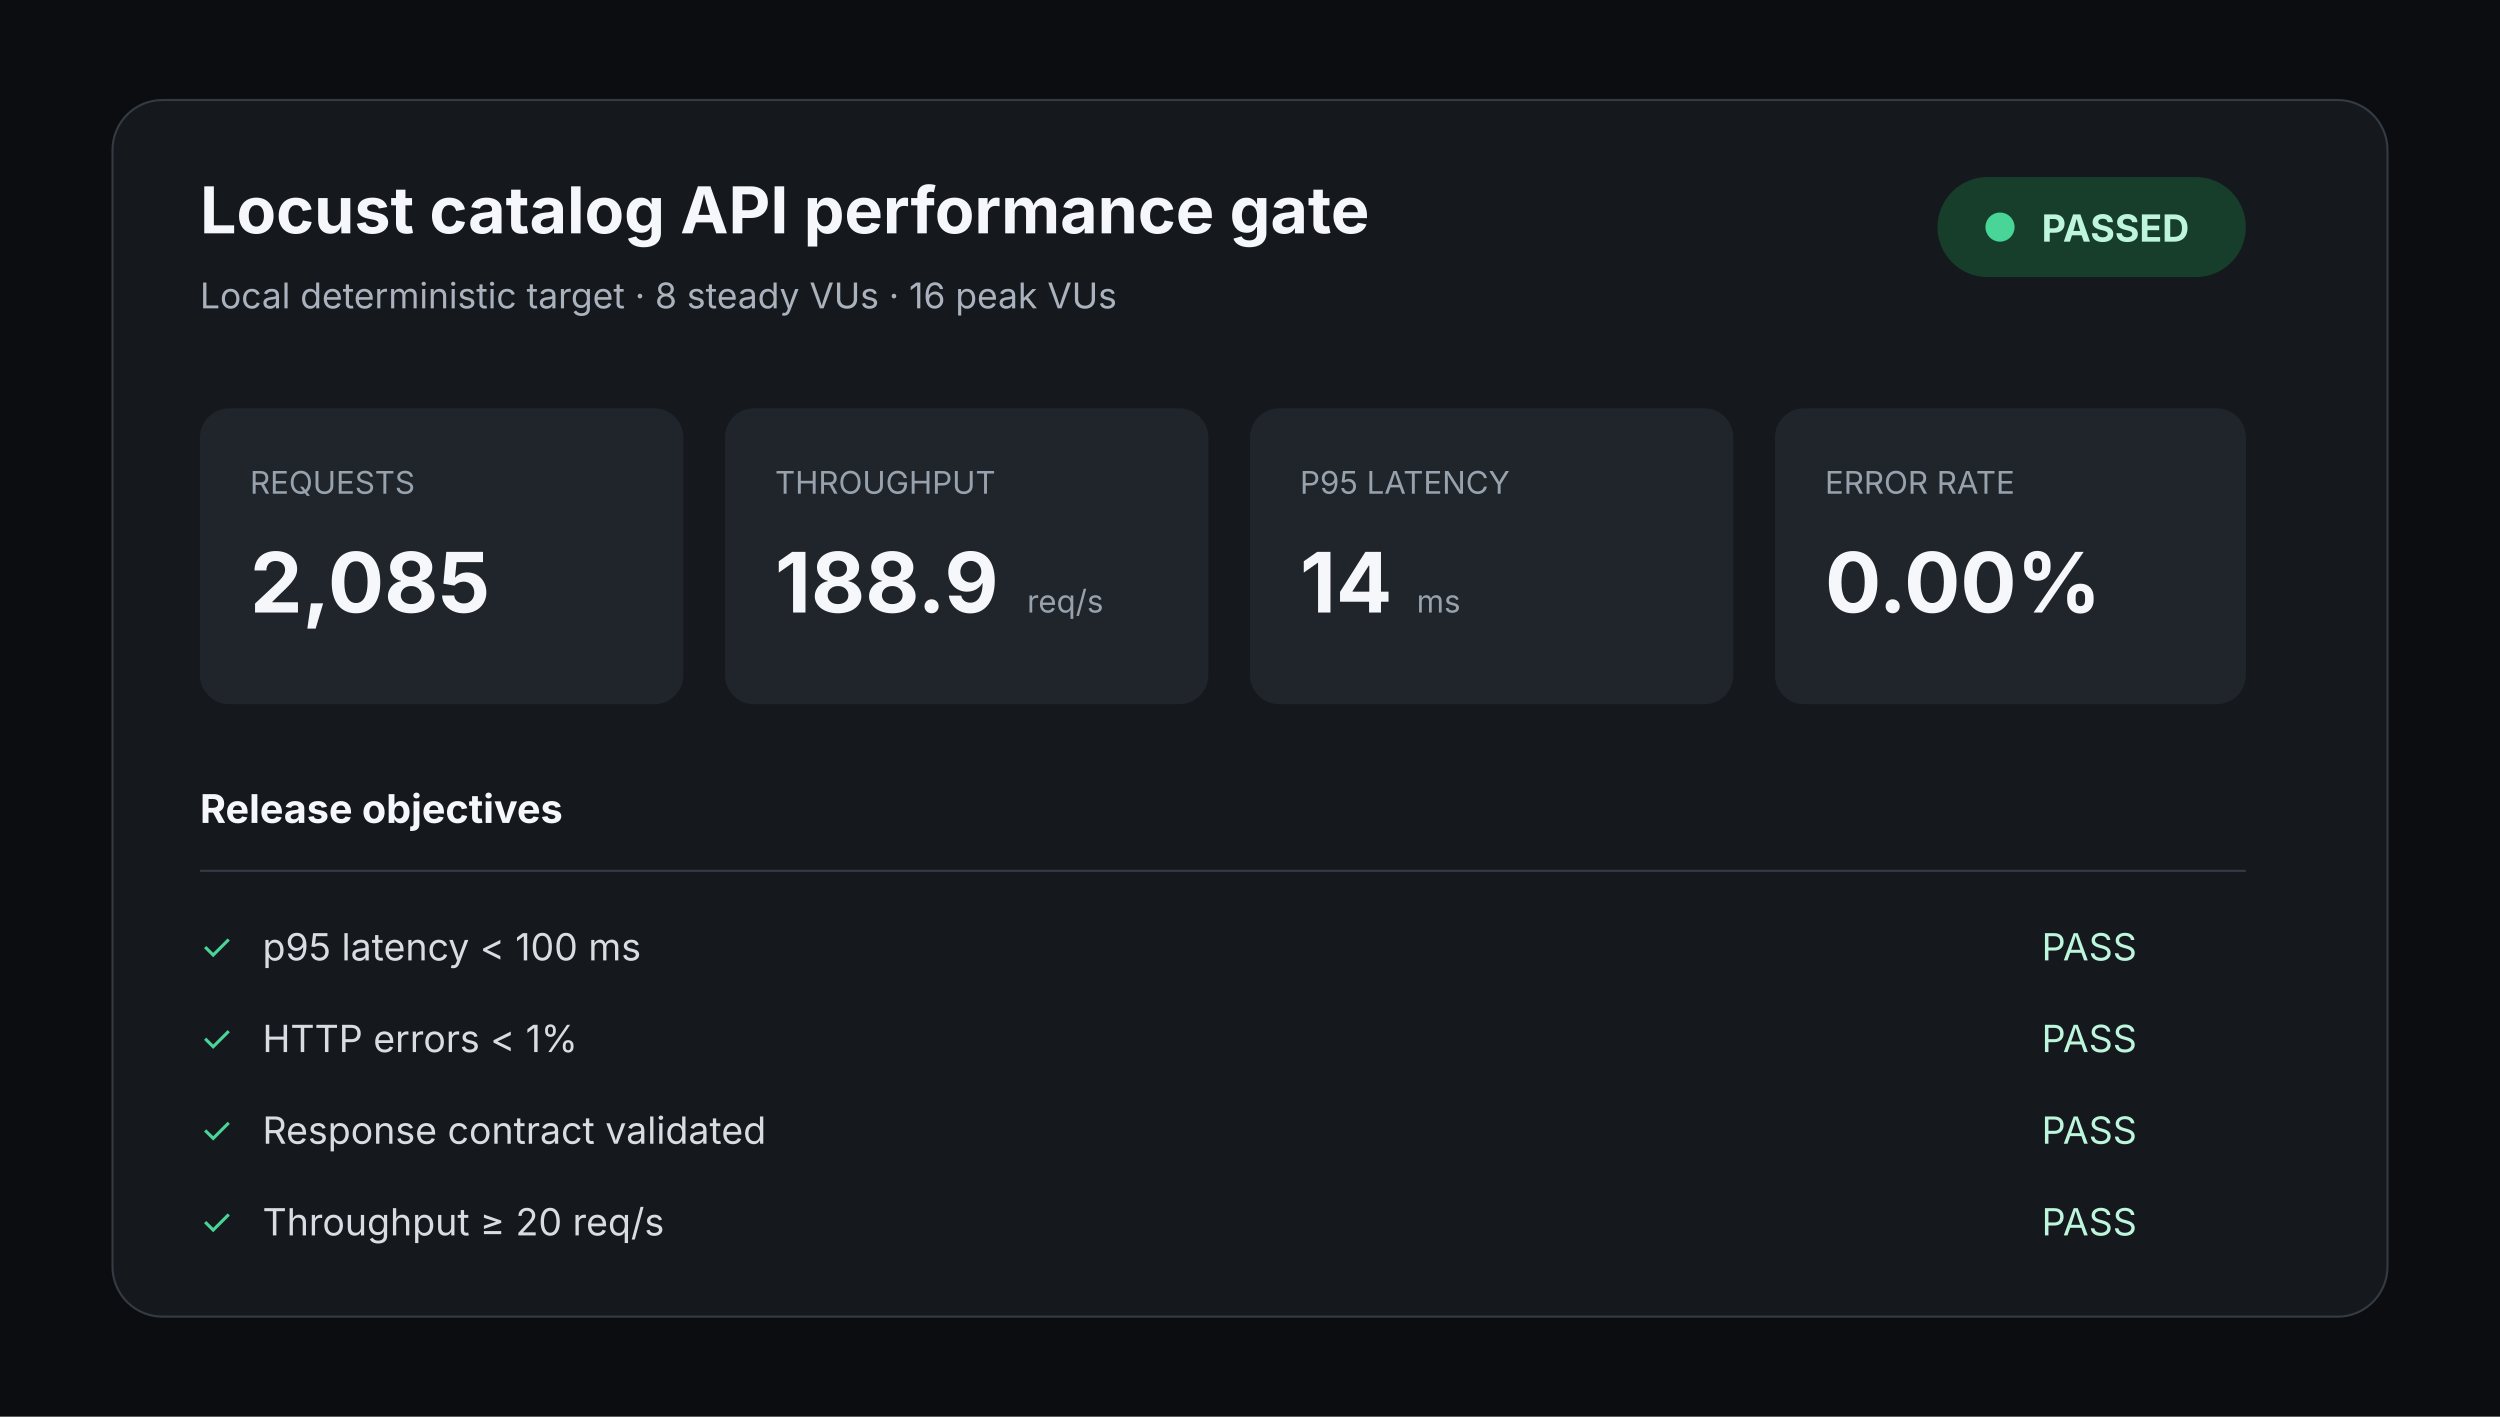
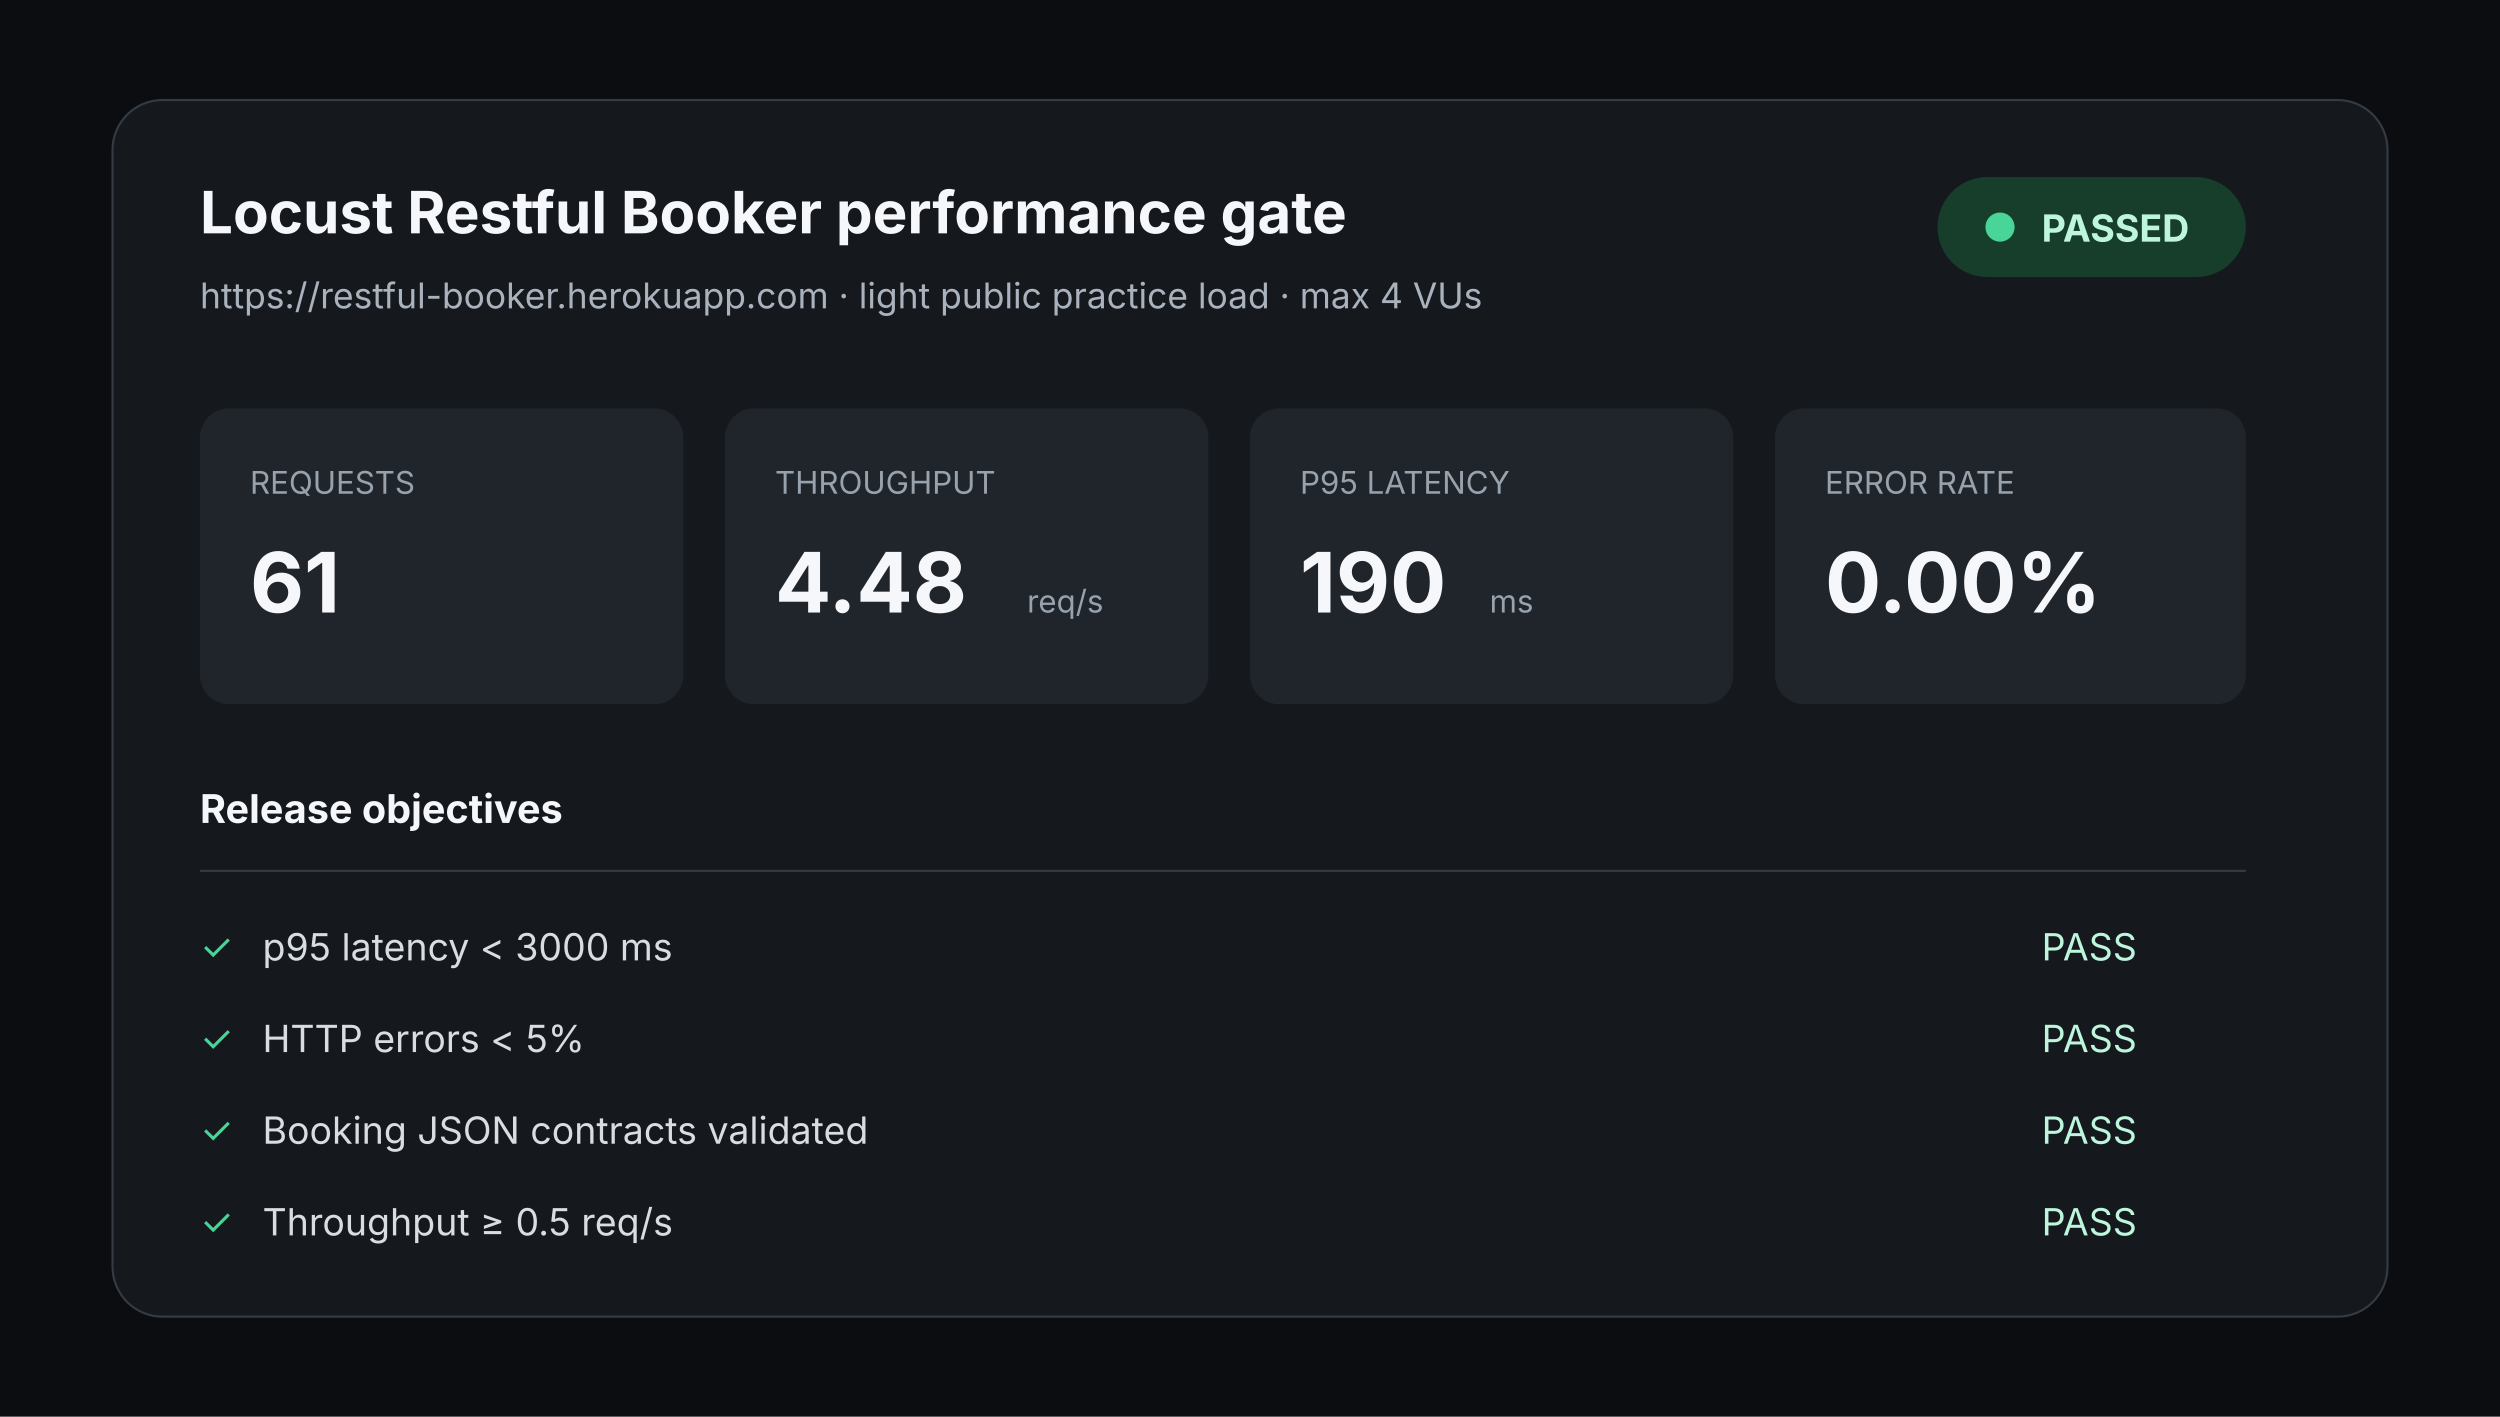
<svg xmlns="http://www.w3.org/2000/svg" width="1200" height="680" viewBox="0 0 1200 680" role="img" aria-labelledby="title description">
  <rect width="1200" height="680" fill="#0b0d10" />
  <rect x="54" y="48" width="1092" height="584" rx="24" fill="#15191e" stroke="#343b44" />
-   <text x="96" y="112" fill="#f5f7fa" font-family="Inter,Arial,sans-serif" font-size="31" font-weight="700">Locust catalog API performance gate</text>
-   <text x="96" y="148" fill="#aab2bd" font-family="Inter,Arial,sans-serif" font-size="17">Local deterministic target · 8 steady VUs · 16 peak VUs</text>
+   <text x="96" y="112" fill="#f5f7fa" font-family="Inter,Arial,sans-serif" font-size="28" font-weight="700">Locust Restful Booker performance gate</text>
+   <text x="96" y="148" fill="#aab2bd" font-family="Inter,Arial,sans-serif" font-size="17">https://restful-booker.herokuapp.com · light public practice load · max 4 VUs</text>
  <rect x="930" y="85" width="148" height="48" rx="24" fill="#173d2b" />
  <circle cx="960" cy="109" r="7" fill="#48d597" />
  <text x="980" y="116" fill="#bdf6dc" font-family="Inter,Arial,sans-serif" font-size="18" font-weight="700">PASSED</text>
  <g font-family="Inter,Arial,sans-serif">
    <rect x="96" y="196" width="232" height="142" rx="14" fill="#20252c" />
    <text x="120" y="237" fill="#98a2ad" font-size="15">REQUESTS</text>
-     <text x="120" y="294" fill="#f5f7fa" font-size="40" font-weight="700">2,085</text>
+     <text x="120" y="294" fill="#f5f7fa" font-size="40" font-weight="700">61</text>
    <rect x="348" y="196" width="232" height="142" rx="14" fill="#20252c" />
    <text x="372" y="237" fill="#98a2ad" font-size="15">THROUGHPUT</text>
-     <text x="372" y="294" fill="#f5f7fa" font-size="40" font-weight="700">188.9</text>
+     <text x="372" y="294" fill="#f5f7fa" font-size="40" font-weight="700">4.48</text>
    <text x="493" y="294" fill="#98a2ad" font-size="15">req/s</text>
    <rect x="600" y="196" width="232" height="142" rx="14" fill="#20252c" />
    <text x="624" y="237" fill="#98a2ad" font-size="15">P95 LATENCY</text>
-     <text x="624" y="294" fill="#f5f7fa" font-size="40" font-weight="700">14</text>
-     <text x="680" y="294" fill="#98a2ad" font-size="15">ms</text>
+     <text x="624" y="294" fill="#f5f7fa" font-size="40" font-weight="700">190</text>
+     <text x="715" y="294" fill="#98a2ad" font-size="15">ms</text>
    <rect x="852" y="196" width="226" height="142" rx="14" fill="#20252c" />
    <text x="876" y="237" fill="#98a2ad" font-size="15">ERROR RATE</text>
    <text x="876" y="294" fill="#f5f7fa" font-size="40" font-weight="700">0.00%</text>
    <text x="96" y="395" fill="#f5f7fa" font-size="19" font-weight="700">Release objectives</text>
    <line x1="96" y1="418" x2="1078" y2="418" stroke="#343b44" />
    <g font-size="18">
      <text x="96" y="461" fill="#48d597">✓</text>
-       <text x="126" y="461" fill="#d8dde3">p95 latency &lt; 100 ms</text>
+       <text x="126" y="461" fill="#d8dde3">p95 latency &lt; 3000 ms</text>
      <text x="980" y="461" fill="#bdf6dc">PASS</text>
      <text x="96" y="505" fill="#48d597">✓</text>
-       <text x="126" y="505" fill="#d8dde3">HTTP errors &lt; 1%</text>
+       <text x="126" y="505" fill="#d8dde3">HTTP errors &lt; 5%</text>
      <text x="980" y="505" fill="#bdf6dc">PASS</text>
      <text x="96" y="549" fill="#48d597">✓</text>
-       <text x="126" y="549" fill="#d8dde3">Response contract validated</text>
+       <text x="126" y="549" fill="#d8dde3">Booking JSON contracts validated</text>
      <text x="980" y="549" fill="#bdf6dc">PASS</text>
      <text x="96" y="593" fill="#48d597">✓</text>
-       <text x="126" y="593" fill="#d8dde3">Throughput ≥ 20 req/s</text>
+       <text x="126" y="593" fill="#d8dde3">Throughput ≥ 0.5 req/s</text>
      <text x="980" y="593" fill="#bdf6dc">PASS</text>
    </g>
  </g>
</svg>
